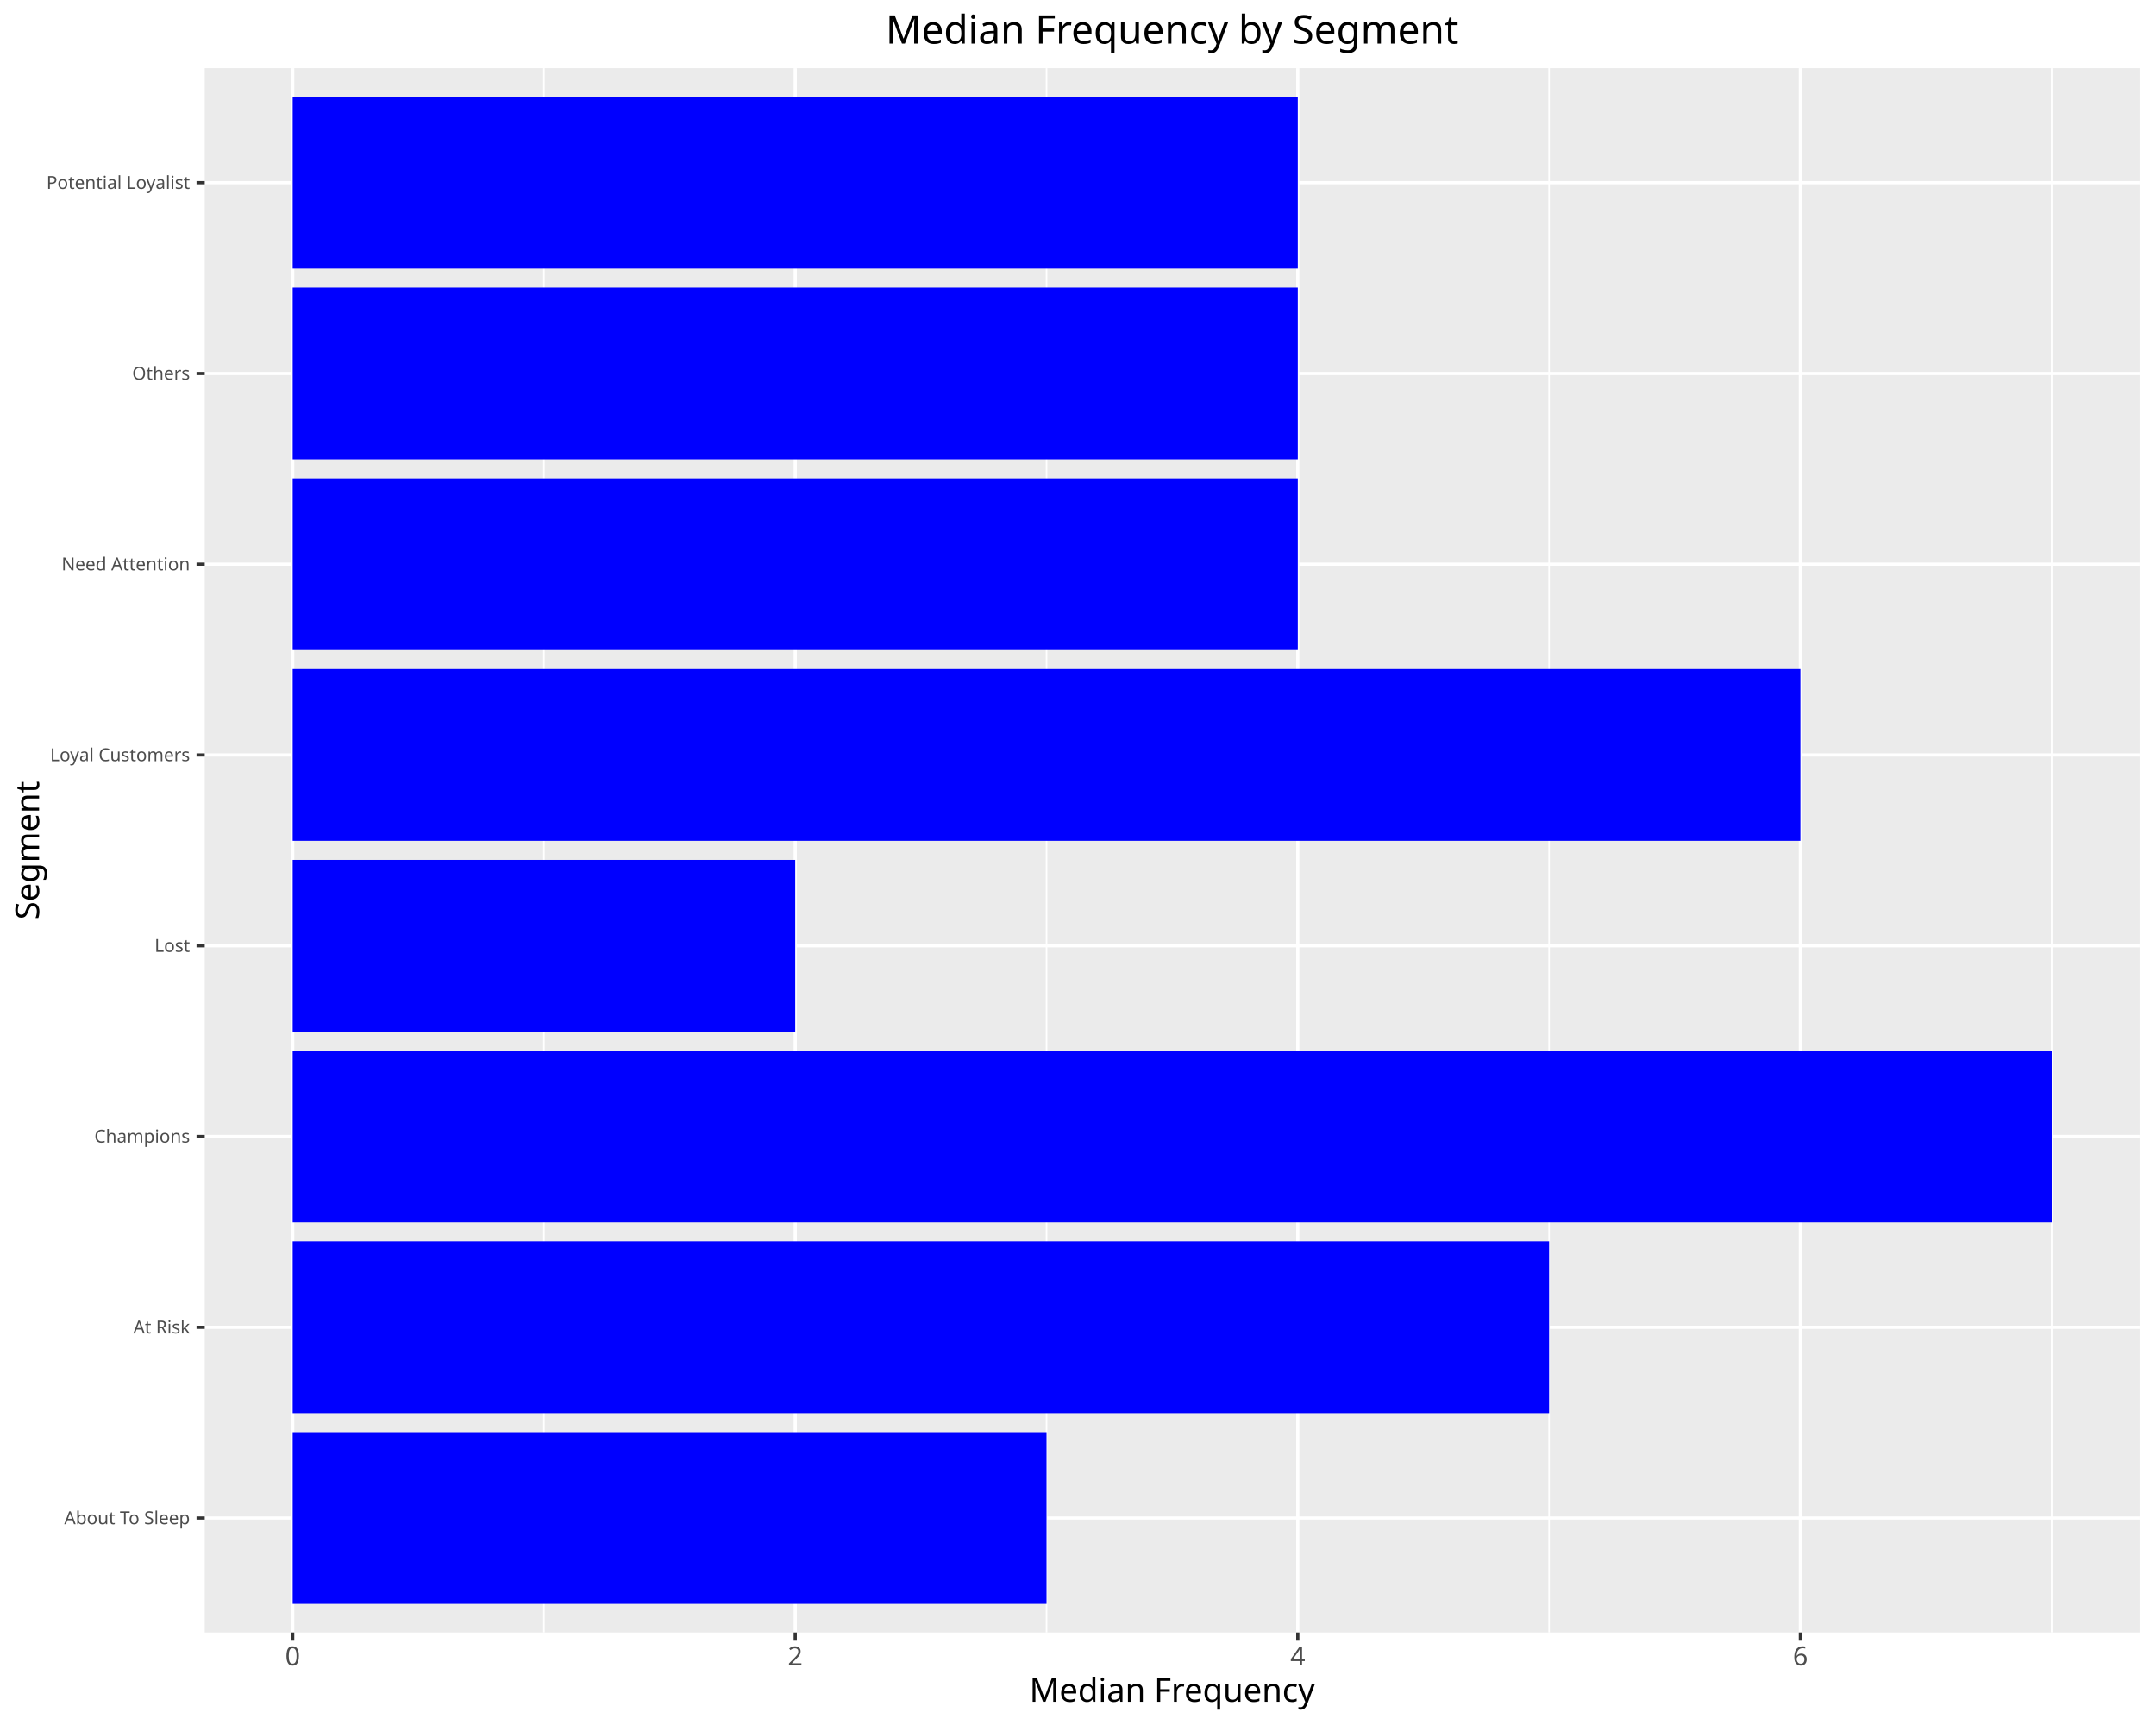
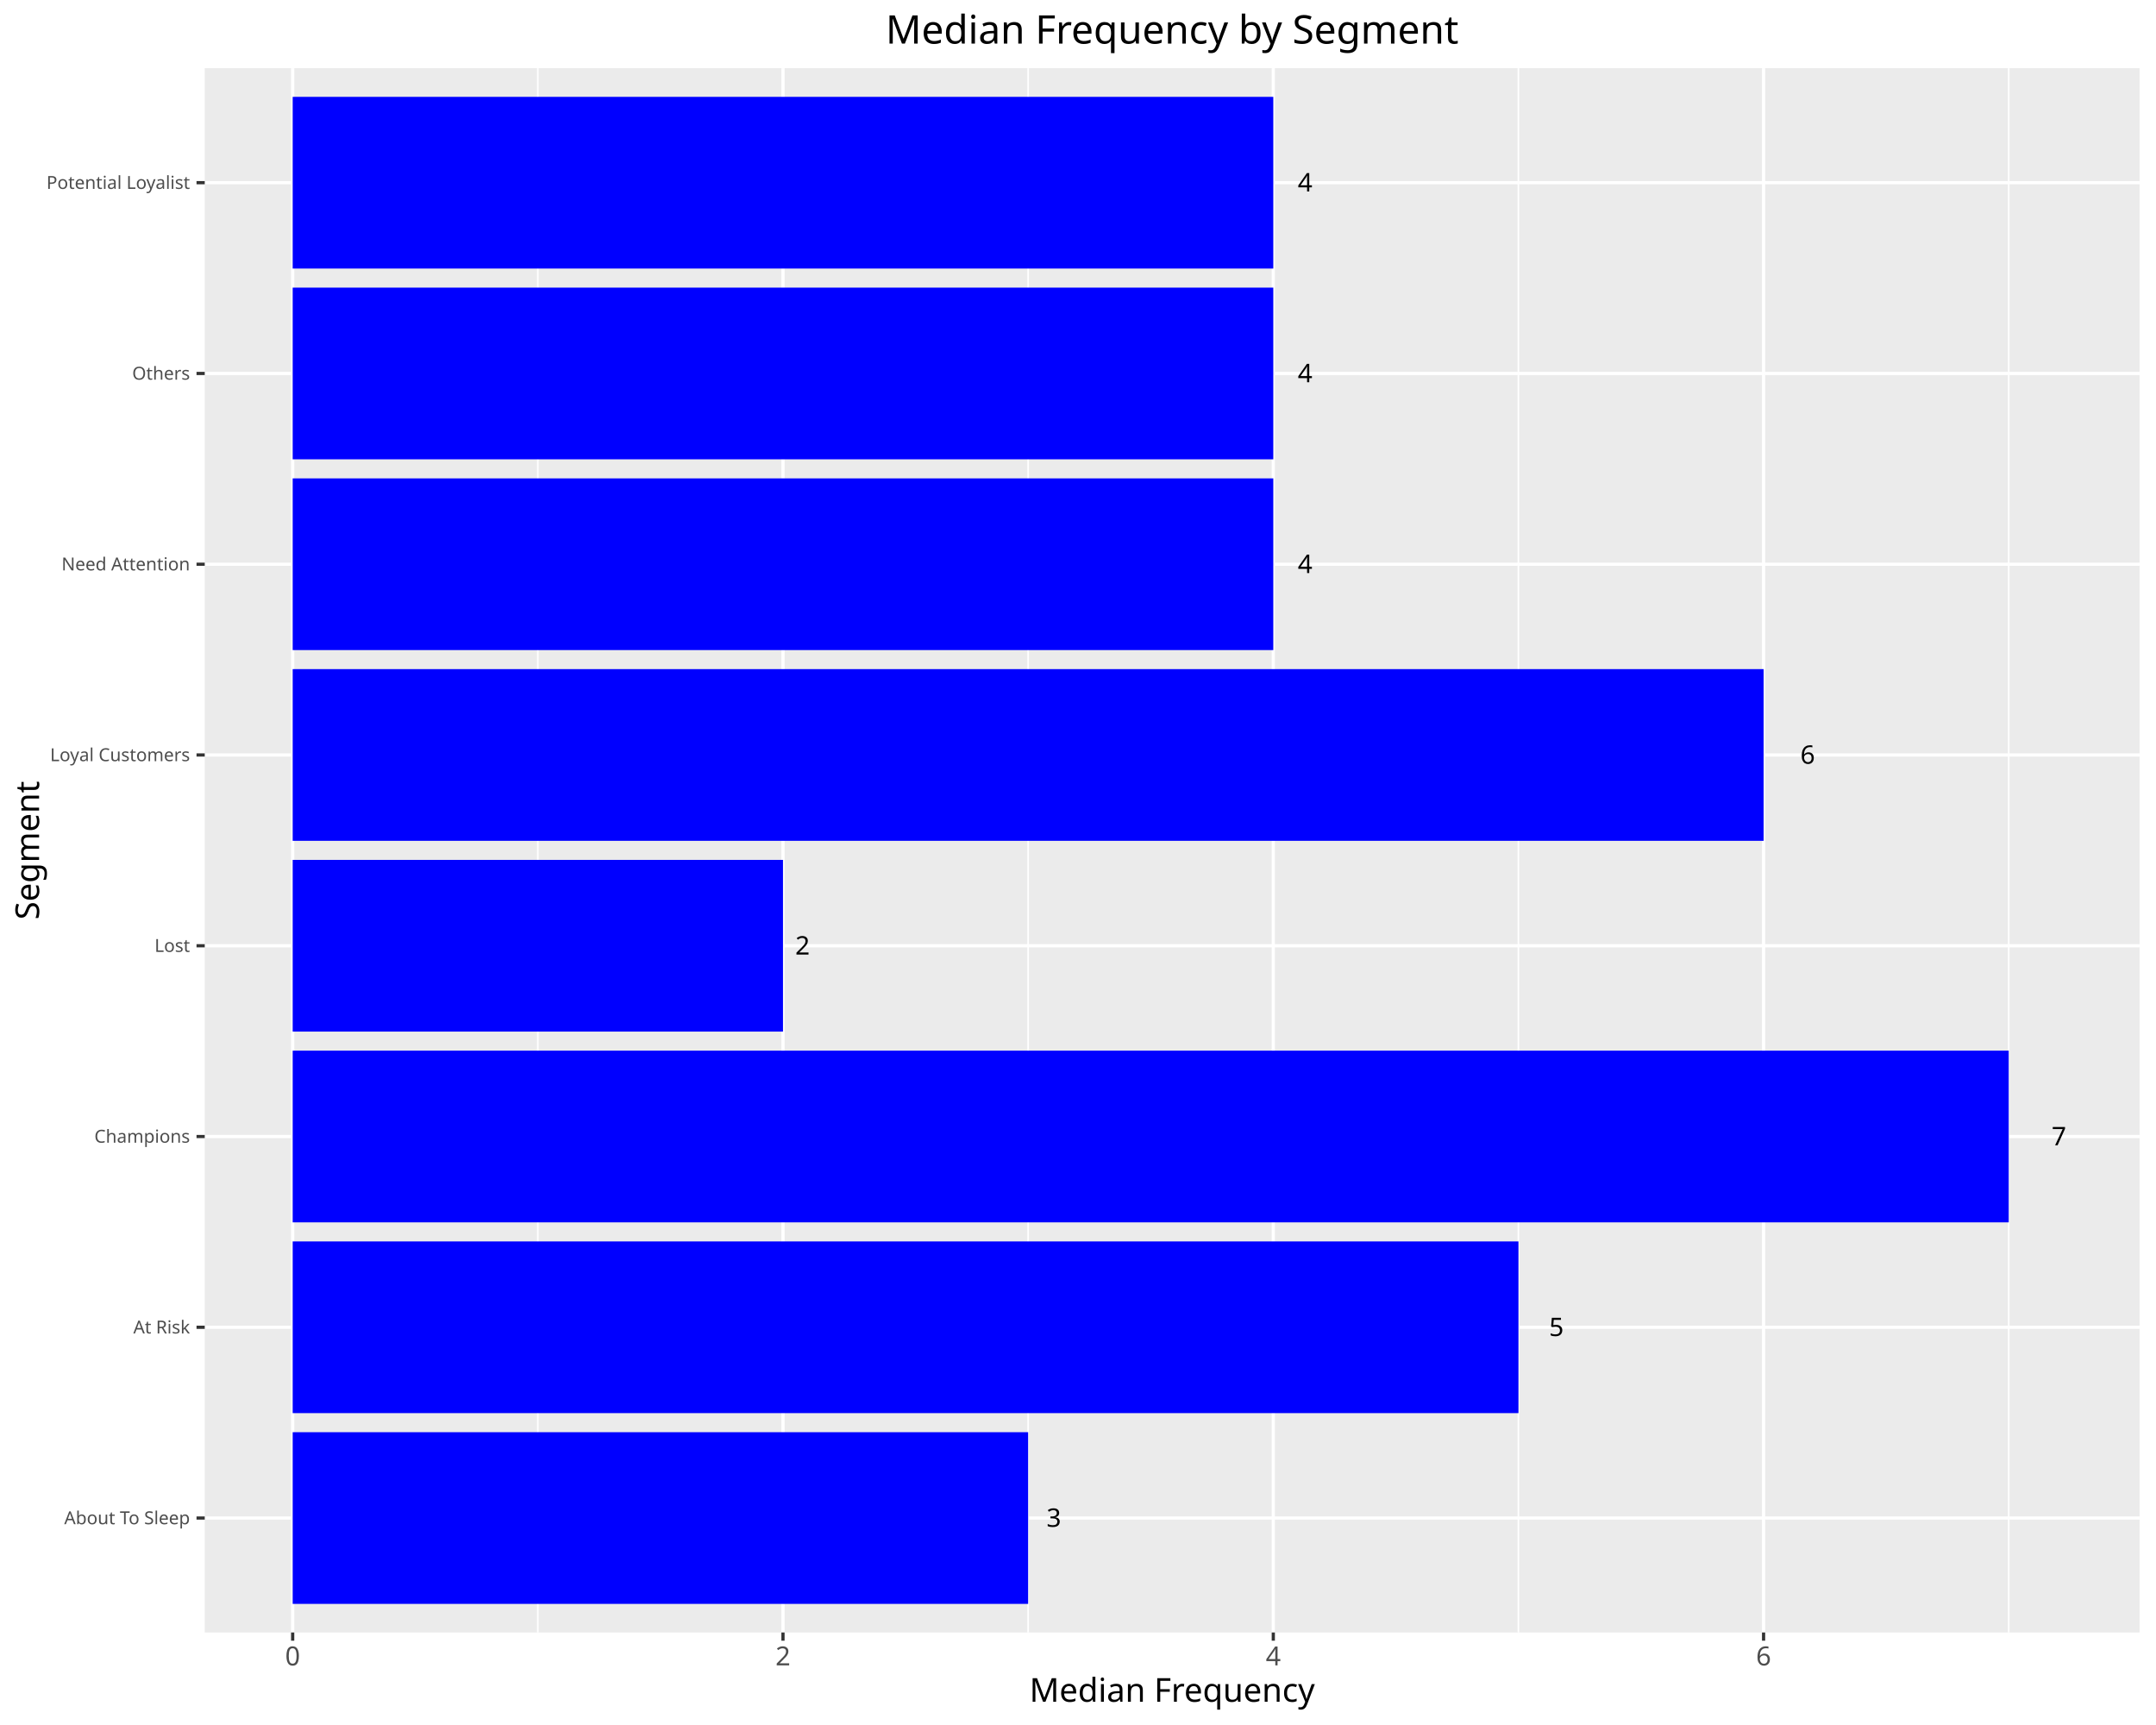
<svg xmlns="http://www.w3.org/2000/svg" class="svglite" data-engine-version="2.0" width="720.00pt" height="576.00pt" viewBox="0 0 720.00 576.00">
  <defs>
    <style type="text/css">
    .svglite line, .svglite polyline, .svglite polygon, .svglite path, .svglite rect, .svglite circle {
      fill: none;
      stroke: #000000;
      stroke-linecap: round;
      stroke-linejoin: round;
      stroke-miterlimit: 10.00;
    }
  </style>
  </defs>
  <rect width="100%" height="100%" style="stroke: none; fill: #FFFFFF;" />
  <defs>
    <clipPath id="cpMC4wMHw3MjAuMDB8MC4wMHw1NzYuMDA=">
      <rect x="0.00" y="0.00" width="720.00" height="576.00" />
    </clipPath>
  </defs>
  <g clip-path="url(#cpMC4wMHw3MjAuMDB8MC4wMHw1NzYuMDA=)">
    <rect x="0.00" y="0.00" width="720.00" height="576.00" style="stroke-width: 1.07; stroke: #FFFFFF; fill: #FFFFFF;" />
  </g>
  <defs>
    <clipPath id="cpNjguMzd8NzE0LjUyfDIyLjc4fDU0NS4xMQ==">
      <rect x="68.37" y="22.78" width="646.15" height="522.33" />
    </clipPath>
  </defs>
  <g clip-path="url(#cpNjguMzd8NzE0LjUyfDIyLjc4fDU0NS4xMQ==)">
    <rect x="68.37" y="22.78" width="646.15" height="522.33" style="stroke-width: 1.07; stroke: none; fill: #EBEBEB;" />
-     <polyline points="181.65,545.11 181.65,22.78 " style="stroke-width: 0.53; stroke: #FFFFFF; stroke-linecap: butt;" />
-     <polyline points="349.49,545.11 349.49,22.78 " style="stroke-width: 0.53; stroke: #FFFFFF; stroke-linecap: butt;" />
-     <polyline points="517.32,545.11 517.32,22.78 " style="stroke-width: 0.53; stroke: #FFFFFF; stroke-linecap: butt;" />
-     <polyline points="685.15,545.11 685.15,22.78 " style="stroke-width: 0.53; stroke: #FFFFFF; stroke-linecap: butt;" />
+     <polyline points="179.61,545.11 179.61,22.78 " style="stroke-width: 0.53; stroke: #FFFFFF; stroke-linecap: butt;" />
+     <polyline points="343.35,545.11 343.35,22.78 " style="stroke-width: 0.53; stroke: #FFFFFF; stroke-linecap: butt;" />
+     <polyline points="507.08,545.11 507.08,22.78 " style="stroke-width: 0.53; stroke: #FFFFFF; stroke-linecap: butt;" />
+     <polyline points="670.82,545.11 670.82,22.78 " style="stroke-width: 0.53; stroke: #FFFFFF; stroke-linecap: butt;" />
    <polyline points="68.37,506.89 714.52,506.89 " style="stroke-width: 1.07; stroke: #FFFFFF; stroke-linecap: butt;" />
    <polyline points="68.37,443.19 714.52,443.19 " style="stroke-width: 1.07; stroke: #FFFFFF; stroke-linecap: butt;" />
    <polyline points="68.37,379.50 714.52,379.50 " style="stroke-width: 1.07; stroke: #FFFFFF; stroke-linecap: butt;" />
    <polyline points="68.37,315.80 714.52,315.80 " style="stroke-width: 1.07; stroke: #FFFFFF; stroke-linecap: butt;" />
    <polyline points="68.37,252.10 714.52,252.10 " style="stroke-width: 1.07; stroke: #FFFFFF; stroke-linecap: butt;" />
    <polyline points="68.37,188.40 714.52,188.40 " style="stroke-width: 1.07; stroke: #FFFFFF; stroke-linecap: butt;" />
    <polyline points="68.37,124.70 714.52,124.70 " style="stroke-width: 1.07; stroke: #FFFFFF; stroke-linecap: butt;" />
    <polyline points="68.37,61.00 714.52,61.00 " style="stroke-width: 1.07; stroke: #FFFFFF; stroke-linecap: butt;" />
    <polyline points="97.74,545.11 97.74,22.78 " style="stroke-width: 1.07; stroke: #FFFFFF; stroke-linecap: butt;" />
-     <polyline points="265.57,545.11 265.57,22.78 " style="stroke-width: 1.07; stroke: #FFFFFF; stroke-linecap: butt;" />
-     <polyline points="433.40,545.11 433.40,22.78 " style="stroke-width: 1.07; stroke: #FFFFFF; stroke-linecap: butt;" />
-     <polyline points="601.23,545.11 601.23,22.78 " style="stroke-width: 1.07; stroke: #FFFFFF; stroke-linecap: butt;" />
-     <rect x="97.74" y="287.13" width="167.83" height="57.33" style="stroke-width: 1.07; stroke: none; stroke-linecap: butt; stroke-linejoin: miter; fill: #0000FF;" />
-     <rect x="97.74" y="478.23" width="251.75" height="57.33" style="stroke-width: 1.07; stroke: none; stroke-linecap: butt; stroke-linejoin: miter; fill: #0000FF;" />
-     <rect x="97.74" y="159.74" width="335.66" height="57.33" style="stroke-width: 1.07; stroke: none; stroke-linecap: butt; stroke-linejoin: miter; fill: #0000FF;" />
-     <rect x="97.74" y="32.34" width="335.66" height="57.33" style="stroke-width: 1.07; stroke: none; stroke-linecap: butt; stroke-linejoin: miter; fill: #0000FF;" />
-     <rect x="97.74" y="96.04" width="335.66" height="57.33" style="stroke-width: 1.07; stroke: none; stroke-linecap: butt; stroke-linejoin: miter; fill: #0000FF;" />
-     <rect x="97.74" y="414.53" width="419.58" height="57.33" style="stroke-width: 1.07; stroke: none; stroke-linecap: butt; stroke-linejoin: miter; fill: #0000FF;" />
-     <rect x="97.74" y="223.43" width="503.50" height="57.33" style="stroke-width: 1.07; stroke: none; stroke-linecap: butt; stroke-linejoin: miter; fill: #0000FF;" />
-     <rect x="97.74" y="350.83" width="587.41" height="57.33" style="stroke-width: 1.07; stroke: none; stroke-linecap: butt; stroke-linejoin: miter; fill: #0000FF;" />
+     <polyline points="261.48,545.11 261.48,22.78 " style="stroke-width: 1.07; stroke: #FFFFFF; stroke-linecap: butt;" />
+     <polyline points="425.22,545.11 425.22,22.78 " style="stroke-width: 1.07; stroke: #FFFFFF; stroke-linecap: butt;" />
+     <polyline points="588.95,545.11 588.95,22.78 " style="stroke-width: 1.07; stroke: #FFFFFF; stroke-linecap: butt;" />
+     <rect x="97.74" y="287.13" width="163.74" height="57.33" style="stroke-width: 1.07; stroke: none; stroke-linecap: butt; stroke-linejoin: miter; fill: #0000FF;" />
+     <rect x="97.74" y="478.23" width="245.61" height="57.33" style="stroke-width: 1.07; stroke: none; stroke-linecap: butt; stroke-linejoin: miter; fill: #0000FF;" />
+     <rect x="97.74" y="159.74" width="327.48" height="57.33" style="stroke-width: 1.07; stroke: none; stroke-linecap: butt; stroke-linejoin: miter; fill: #0000FF;" />
+     <rect x="97.74" y="32.34" width="327.48" height="57.33" style="stroke-width: 1.07; stroke: none; stroke-linecap: butt; stroke-linejoin: miter; fill: #0000FF;" />
+     <rect x="97.74" y="96.04" width="327.48" height="57.33" style="stroke-width: 1.07; stroke: none; stroke-linecap: butt; stroke-linejoin: miter; fill: #0000FF;" />
+     <rect x="97.74" y="414.53" width="409.35" height="57.33" style="stroke-width: 1.07; stroke: none; stroke-linecap: butt; stroke-linejoin: miter; fill: #0000FF;" />
+     <rect x="97.74" y="223.43" width="491.22" height="57.33" style="stroke-width: 1.07; stroke: none; stroke-linecap: butt; stroke-linejoin: miter; fill: #0000FF;" />
+     <rect x="97.74" y="350.83" width="573.08" height="57.33" style="stroke-width: 1.07; stroke: none; stroke-linecap: butt; stroke-linejoin: miter; fill: #0000FF;" />
+     <text x="265.57" y="318.73" style="font-size: 8.54px; font-family: sans;" textLength="4.75px" lengthAdjust="spacingAndGlyphs">2</text>
+     <text x="349.49" y="509.83" style="font-size: 8.54px; font-family: sans;" textLength="4.75px" lengthAdjust="spacingAndGlyphs">3</text>
+     <text x="433.40" y="191.34" style="font-size: 8.54px; font-family: sans;" textLength="4.75px" lengthAdjust="spacingAndGlyphs">4</text>
+     <text x="433.40" y="63.94" style="font-size: 8.54px; font-family: sans;" textLength="4.75px" lengthAdjust="spacingAndGlyphs">4</text>
+     <text x="433.40" y="127.64" style="font-size: 8.54px; font-family: sans;" textLength="4.75px" lengthAdjust="spacingAndGlyphs">4</text>
+     <text x="517.32" y="446.13" style="font-size: 8.54px; font-family: sans;" textLength="4.75px" lengthAdjust="spacingAndGlyphs">5</text>
+     <text x="601.23" y="255.04" style="font-size: 8.54px; font-family: sans;" textLength="4.75px" lengthAdjust="spacingAndGlyphs">6</text>
+     <text x="685.15" y="382.43" style="font-size: 8.54px; font-family: sans;" textLength="4.75px" lengthAdjust="spacingAndGlyphs">7</text>
  </g>
  <g clip-path="url(#cpMC4wMHw3MjAuMDB8MC4wMHw1NzYuMDA=)">
    <text x="63.44" y="508.96" text-anchor="end" style="font-size: 6.00px; fill: #4D4D4D; font-family: sans;" textLength="41.36px" lengthAdjust="spacingAndGlyphs">About To Sleep</text>
    <text x="63.44" y="445.26" text-anchor="end" style="font-size: 6.00px; fill: #4D4D4D; font-family: sans;" textLength="19.01px" lengthAdjust="spacingAndGlyphs">At Risk</text>
    <text x="63.44" y="381.56" text-anchor="end" style="font-size: 6.00px; fill: #4D4D4D; font-family: sans;" textLength="30.36px" lengthAdjust="spacingAndGlyphs">Champions</text>
    <text x="63.44" y="317.86" text-anchor="end" style="font-size: 6.00px; fill: #4D4D4D; font-family: sans;" textLength="11.34px" lengthAdjust="spacingAndGlyphs">Lost</text>
    <text x="63.44" y="254.16" text-anchor="end" style="font-size: 6.00px; fill: #4D4D4D; font-family: sans;" textLength="45.03px" lengthAdjust="spacingAndGlyphs">Loyal Customers</text>
    <text x="63.44" y="190.46" text-anchor="end" style="font-size: 6.00px; fill: #4D4D4D; font-family: sans;" textLength="39.70px" lengthAdjust="spacingAndGlyphs">Need Attention</text>
    <text x="63.44" y="126.77" text-anchor="end" style="font-size: 6.00px; fill: #4D4D4D; font-family: sans;" textLength="18.01px" lengthAdjust="spacingAndGlyphs">Others</text>
    <text x="63.44" y="63.07" text-anchor="end" style="font-size: 6.00px; fill: #4D4D4D; font-family: sans;" textLength="45.36px" lengthAdjust="spacingAndGlyphs">Potential Loyalist</text>
    <polyline points="65.63,506.89 68.37,506.89 " style="stroke-width: 1.07; stroke: #333333; stroke-linecap: butt;" />
    <polyline points="65.63,443.19 68.37,443.19 " style="stroke-width: 1.07; stroke: #333333; stroke-linecap: butt;" />
    <polyline points="65.63,379.50 68.37,379.50 " style="stroke-width: 1.07; stroke: #333333; stroke-linecap: butt;" />
    <polyline points="65.63,315.80 68.37,315.80 " style="stroke-width: 1.07; stroke: #333333; stroke-linecap: butt;" />
    <polyline points="65.63,252.10 68.37,252.10 " style="stroke-width: 1.07; stroke: #333333; stroke-linecap: butt;" />
    <polyline points="65.63,188.40 68.37,188.40 " style="stroke-width: 1.07; stroke: #333333; stroke-linecap: butt;" />
    <polyline points="65.63,124.70 68.37,124.70 " style="stroke-width: 1.07; stroke: #333333; stroke-linecap: butt;" />
    <polyline points="65.63,61.00 68.37,61.00 " style="stroke-width: 1.07; stroke: #333333; stroke-linecap: butt;" />
    <polyline points="97.74,547.85 97.74,545.11 " style="stroke-width: 1.07; stroke: #333333; stroke-linecap: butt;" />
-     <polyline points="265.57,547.85 265.57,545.11 " style="stroke-width: 1.07; stroke: #333333; stroke-linecap: butt;" />
-     <polyline points="433.40,547.85 433.40,545.11 " style="stroke-width: 1.07; stroke: #333333; stroke-linecap: butt;" />
-     <polyline points="601.23,547.85 601.23,545.11 " style="stroke-width: 1.07; stroke: #333333; stroke-linecap: butt;" />
+     <polyline points="261.48,547.85 261.48,545.11 " style="stroke-width: 1.07; stroke: #333333; stroke-linecap: butt;" />
+     <polyline points="425.22,547.85 425.22,545.11 " style="stroke-width: 1.07; stroke: #333333; stroke-linecap: butt;" />
+     <polyline points="588.95,547.85 588.95,545.11 " style="stroke-width: 1.07; stroke: #333333; stroke-linecap: butt;" />
    <text x="97.74" y="556.10" text-anchor="middle" style="font-size: 8.80px; fill: #4D4D4D; font-family: sans;" textLength="4.89px" lengthAdjust="spacingAndGlyphs">0</text>
-     <text x="265.57" y="556.10" text-anchor="middle" style="font-size: 8.80px; fill: #4D4D4D; font-family: sans;" textLength="4.89px" lengthAdjust="spacingAndGlyphs">2</text>
-     <text x="433.40" y="556.10" text-anchor="middle" style="font-size: 8.80px; fill: #4D4D4D; font-family: sans;" textLength="4.89px" lengthAdjust="spacingAndGlyphs">4</text>
-     <text x="601.23" y="556.10" text-anchor="middle" style="font-size: 8.80px; fill: #4D4D4D; font-family: sans;" textLength="4.89px" lengthAdjust="spacingAndGlyphs">6</text>
+     <text x="261.48" y="556.10" text-anchor="middle" style="font-size: 8.80px; fill: #4D4D4D; font-family: sans;" textLength="4.89px" lengthAdjust="spacingAndGlyphs">2</text>
+     <text x="425.22" y="556.10" text-anchor="middle" style="font-size: 8.80px; fill: #4D4D4D; font-family: sans;" textLength="4.89px" lengthAdjust="spacingAndGlyphs">4</text>
+     <text x="588.95" y="556.10" text-anchor="middle" style="font-size: 8.80px; fill: #4D4D4D; font-family: sans;" textLength="4.89px" lengthAdjust="spacingAndGlyphs">6</text>
    <text x="391.44" y="568.24" text-anchor="middle" style="font-size: 11.00px; font-family: sans;" textLength="91.12px" lengthAdjust="spacingAndGlyphs">Median Frequency</text>
    <text transform="translate(13.05,283.95) rotate(-90)" text-anchor="middle" style="font-size: 11.00px; font-family: sans;" textLength="44.04px" lengthAdjust="spacingAndGlyphs">Segment</text>
    <text x="391.44" y="14.56" text-anchor="middle" style="font-size: 13.20px; font-family: sans;" textLength="187.13px" lengthAdjust="spacingAndGlyphs">Median Frequency  by Segment</text>
  </g>
</svg>
